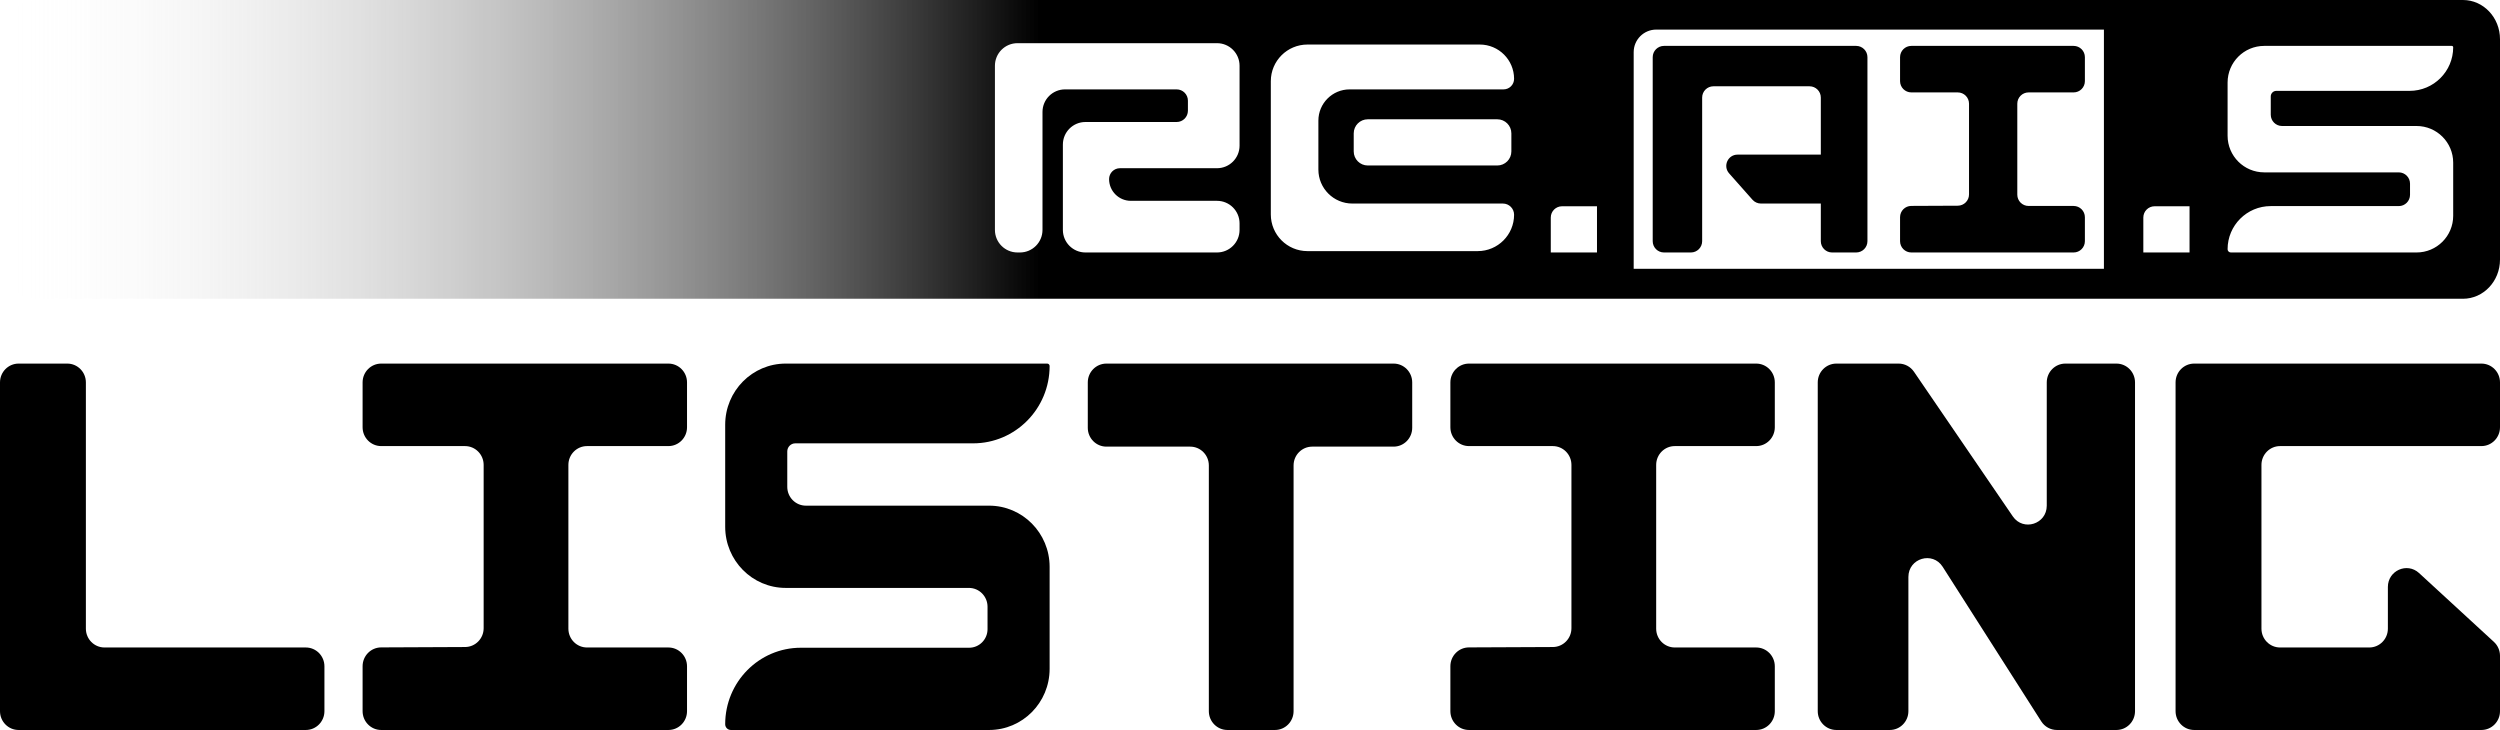
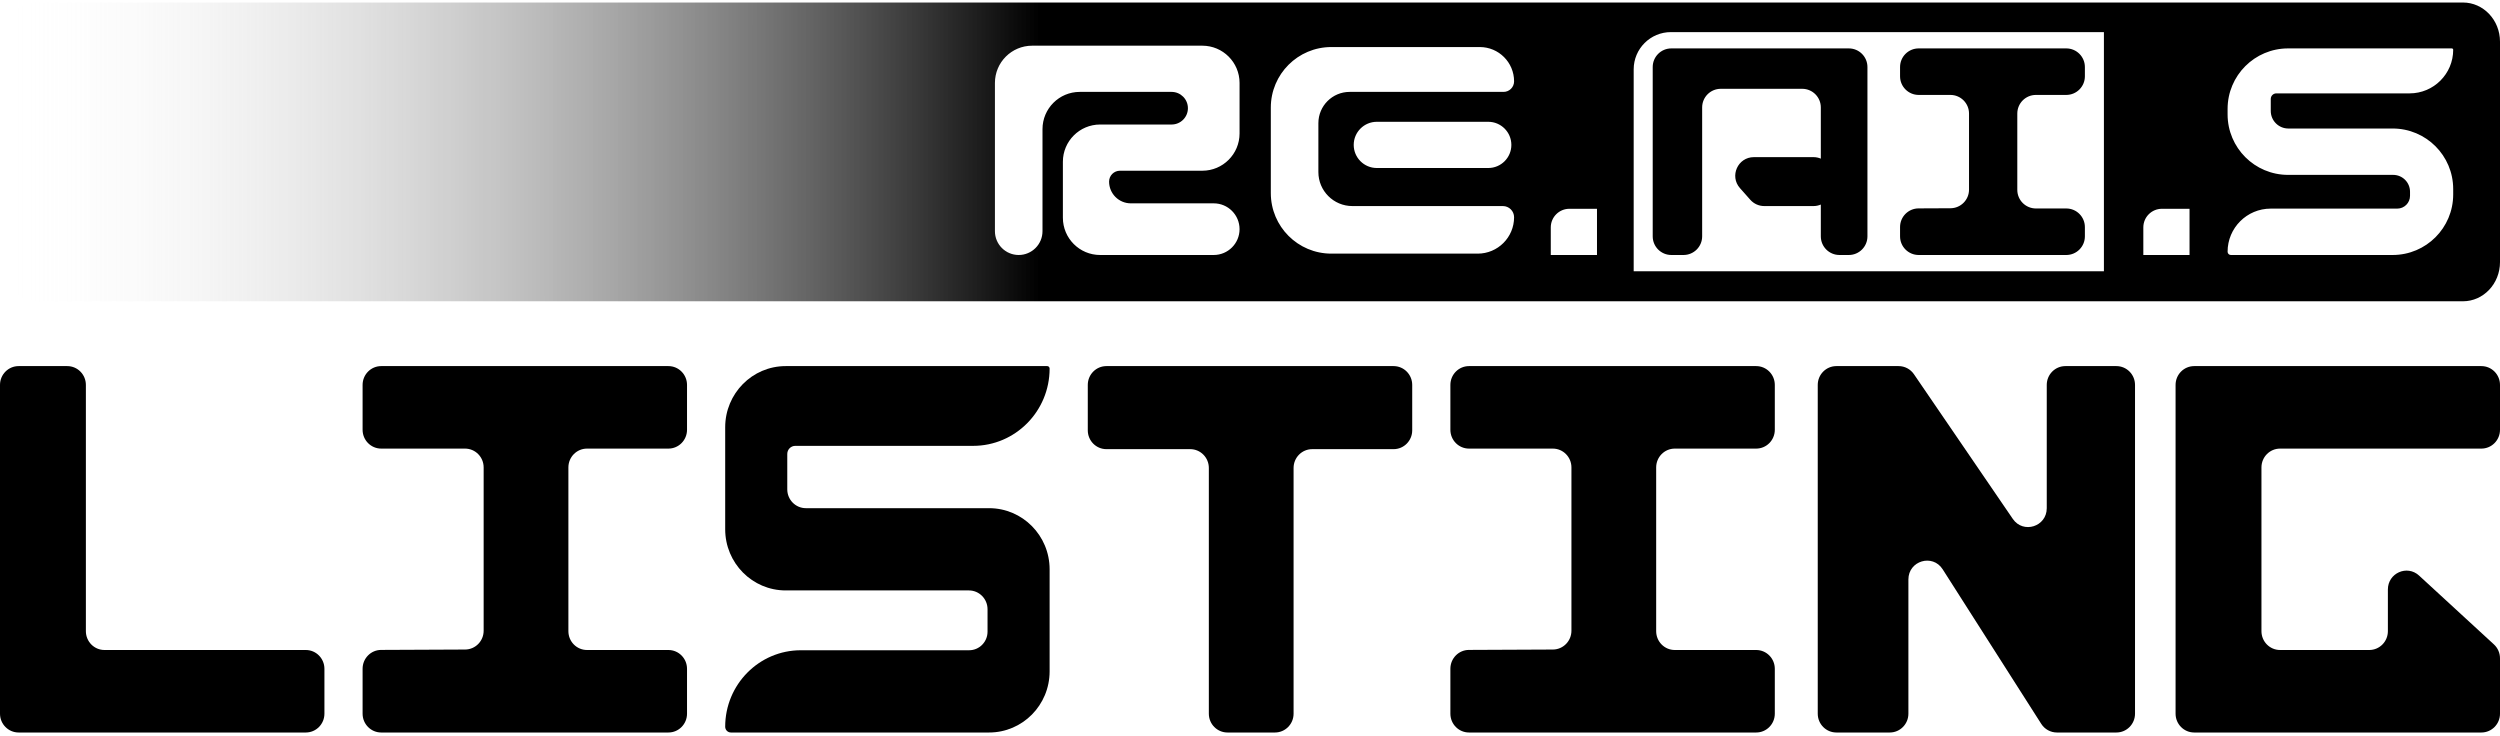
- <svg xmlns="http://www.w3.org/2000/svg" width="887" height="259" viewBox="0 0 887 259" fill="none">
-   <path d="M880.393 259H778.5C774.851 259 771.893 256.011 771.893 252.324V135.676C771.893 131.989 774.851 129 778.5 129H880.393C884.042 129 887 131.989 887 135.676V151.595C887 155.282 884.042 158.272 880.393 158.272H808.97C805.321 158.272 802.363 161.261 802.363 164.948V223.052C802.363 226.739 805.321 229.728 808.97 229.728H840.613C844.262 229.728 847.22 226.739 847.22 223.052V208.249C847.22 202.451 854.031 199.408 858.275 203.311L884.84 227.742C886.216 229.007 887 230.8 887 232.68V252.324C887 256.011 884.042 259 880.393 259Z" fill="black" />
-   <path d="M670.492 259H651.544C647.895 259 644.937 256.011 644.937 252.324V135.676C644.937 131.989 647.895 129 651.544 129H673.632C675.803 129 677.836 130.078 679.069 131.883L714.145 183.216C717.828 188.606 726.189 185.972 726.189 179.422V135.676C726.189 131.989 729.147 129 732.796 129H750.898C754.547 129 757.505 131.989 757.505 135.676V252.324C757.505 256.011 754.547 259 750.898 259H729.791C727.546 259 725.454 257.848 724.238 255.94L689.26 201.095C685.69 195.497 677.099 198.052 677.099 204.711V252.324C677.099 256.011 674.141 259 670.492 259Z" fill="black" />
-   <path d="M623.095 259H521.203C517.554 259 514.595 256.011 514.595 252.324V236.375C514.595 232.699 517.535 229.715 521.173 229.699L550.968 229.563C554.606 229.547 557.546 226.562 557.546 222.887V164.948C557.546 161.261 554.588 158.272 550.939 158.272H521.203C517.554 158.272 514.595 155.282 514.595 151.595V135.676C514.595 131.989 517.554 129 521.203 129H623.095C626.744 129 629.702 131.989 629.702 135.676V151.595C629.702 155.282 626.744 158.272 623.095 158.272H594.218C590.569 158.272 587.611 161.261 587.611 164.948V223.052C587.611 226.739 590.569 229.728 594.218 229.728H623.095C626.744 229.728 629.702 232.718 629.702 236.405V252.324C629.702 256.011 626.744 259 623.095 259Z" fill="black" />
-   <path d="M458.962 165.142V252.324C458.962 256.011 456.004 259 452.355 259H435.504C431.855 259 428.897 256.011 428.897 252.324V165.142C428.897 161.455 425.939 158.465 422.29 158.465H392.554C388.905 158.465 385.947 155.476 385.947 151.789V135.676C385.947 131.989 388.905 129 392.554 129H494.446C498.095 129 501.053 131.989 501.053 135.676V151.789C501.053 155.476 498.095 158.465 494.446 158.465H465.569C461.92 158.465 458.962 161.455 458.962 165.142Z" fill="black" />
-   <path d="M282.166 157.299H345.255C360.249 157.299 372.405 145.016 372.405 129.864C372.405 129.387 372.022 129 371.549 129H278.771C266.912 129 257.298 138.715 257.298 150.698V186.893C257.298 198.877 266.912 208.592 278.771 208.592H343.771C347.42 208.592 350.378 211.581 350.378 215.268V223.216C350.378 226.861 347.454 229.816 343.846 229.816H284.151C269.321 229.816 257.298 241.965 257.298 256.952C257.298 258.083 258.205 259 259.324 259H350.932C362.791 259 372.405 249.285 372.405 237.301V201.107C372.405 189.123 362.791 179.408 350.932 179.408H285.931C282.282 179.408 279.324 176.419 279.324 172.732V160.171C279.324 158.585 280.597 157.299 282.166 157.299Z" fill="black" />
-   <path d="M237.149 259H135.256C131.607 259 128.649 256.011 128.649 252.324V236.375C128.649 232.699 131.589 229.715 135.226 229.699L165.022 229.563C168.659 229.547 171.599 226.562 171.599 222.887V164.948C171.599 161.261 168.641 158.272 164.992 158.272H135.256C131.607 158.272 128.649 155.282 128.649 151.595V135.676C128.649 131.989 131.607 129 135.256 129H237.149C240.798 129 243.756 131.989 243.756 135.676V151.595C243.756 155.282 240.798 158.272 237.149 158.272H208.271C204.622 158.272 201.664 161.261 201.664 164.948V223.052C201.664 226.739 204.622 229.728 208.271 229.728H237.149C240.798 229.728 243.756 232.718 243.756 236.405V252.324C243.756 256.011 240.798 259 237.149 259Z" fill="black" />
-   <path d="M108.5 259H6.607C2.958 259 0 256.011 0 252.324V135.676C0 131.989 2.958 129 6.607 129H23.862C27.511 129 30.47 131.989 30.47 135.676V223.052C30.47 226.739 33.428 229.728 37.077 229.728H108.5C112.149 229.728 115.107 232.718 115.107 236.405V252.324C115.107 256.011 112.149 259 108.5 259Z" fill="black" />
-   <path d="M873.859 0C881.117 7.93321e-05 887 6.224 887 13.901V92.099C887 99.776 881.117 106 873.859 106H13.141C5.883 106 0 99.776 0 92.099V13.901C0 6.224 5.883 6.59739e-05 13.141 0H873.859ZM587.631 10.498C583.213 10.498 579.631 14.08 579.631 18.498V95.364H746.47V10.498H587.631ZM658.568 16.284C660.777 16.285 662.568 18.075 662.568 20.284V85.578C662.568 87.787 660.777 89.578 658.568 89.578H650.027C647.819 89.578 646.028 87.787 646.027 85.578V72.219H624.78C623.636 72.219 622.545 71.728 621.786 70.871L613.493 61.513C611.206 58.932 613.039 54.859 616.487 54.859H646.027V34.615C646.027 32.406 644.236 30.615 642.027 30.615H607.925C605.716 30.615 603.925 32.406 603.925 34.615V85.578C603.924 87.787 602.133 89.578 599.925 89.578H590.382C588.173 89.578 586.382 87.787 586.382 85.578V20.284C586.382 18.075 588.173 16.284 590.382 16.284H658.568ZM735.719 16.284C737.928 16.284 739.719 18.075 739.719 20.284V28.787C739.719 30.996 737.928 32.787 735.719 32.787H719.739C717.53 32.787 715.739 34.578 715.739 36.787V69.074C715.739 71.283 717.53 73.074 719.739 73.074H735.719C737.928 73.074 739.719 74.865 739.719 77.074V85.578C739.718 87.787 737.927 89.578 735.719 89.578H678.141C675.932 89.578 674.141 87.787 674.141 85.578V77.057C674.141 74.855 675.921 73.067 678.123 73.057L694.628 72.982C696.83 72.972 698.61 71.184 698.61 68.982V36.787C698.61 34.578 696.819 32.787 694.61 32.787H678.141C675.932 32.787 674.141 30.996 674.141 28.787V20.284C674.141 18.075 675.932 16.284 678.141 16.284H735.719ZM361 15.319C356.582 15.319 353 18.901 353 23.319V81.577C353 85.995 356.582 89.577 361 89.577H361.877C366.295 89.577 369.877 85.995 369.877 81.577V39.714C369.877 35.296 373.459 31.714 377.877 31.714H417.472C419.681 31.714 421.472 33.505 421.472 35.714V39.287C421.472 41.496 419.681 43.287 417.472 43.287H385.109C380.691 43.287 377.109 46.869 377.109 51.287V81.577C377.109 85.995 380.691 89.577 385.109 89.577H431.795C436.213 89.577 439.795 85.995 439.795 81.577V79.254C439.795 74.836 436.213 71.254 431.795 71.254H401.22C396.959 71.254 393.504 67.8 393.504 63.539C393.504 61.409 395.231 59.682 397.361 59.682H431.795C436.213 59.681 439.795 56.1 439.795 51.682V23.319C439.795 18.901 436.213 15.319 431.795 15.319H361ZM554.217 73.183C552.008 73.183 550.217 74.974 550.217 77.183V89.577H566.611V73.183H554.217ZM764.453 73.183C762.244 73.183 760.453 74.974 760.453 77.183V89.577H776.848V73.183H764.453ZM803.349 16.284C796.169 16.284 790.349 22.105 790.349 29.284V48.157C790.349 55.337 796.169 61.157 803.349 61.157H851.076C853.285 61.157 855.076 62.948 855.076 65.157V69.124C855.076 71.333 853.285 73.124 851.076 73.124H805.647C797.198 73.124 790.349 79.974 790.349 88.423C790.349 89.06 790.866 89.577 791.504 89.577H857.393C864.572 89.577 870.393 83.757 870.393 76.577V57.704C870.393 50.524 864.572 44.704 857.393 44.704H809.666C807.457 44.704 805.666 42.913 805.666 40.704V34.216C805.666 33.124 806.551 32.239 807.643 32.239H854.925C863.467 32.239 870.392 25.314 870.393 16.771C870.393 16.502 870.174 16.284 869.905 16.284H803.349ZM463.885 15.802C456.705 15.802 450.885 21.622 450.885 28.802V76.095C450.885 83.274 456.705 89.095 463.885 89.095H524.292C531.42 89.095 537.197 83.317 537.197 76.189C537.197 73.996 535.42 72.219 533.227 72.219H479.816C473.159 72.219 467.762 66.821 467.762 60.163V42.805C467.762 36.68 472.727 31.714 478.853 31.714H533.453C535.521 31.714 537.197 30.038 537.197 27.97C537.197 21.25 531.75 15.802 525.029 15.802H463.885ZM485.299 42.322C482.537 42.322 480.299 44.561 480.299 47.322V53.717C480.299 56.478 482.537 58.717 485.299 58.717H531.233C533.995 58.717 536.233 56.478 536.233 53.717V47.322C536.233 44.561 533.995 42.322 531.233 42.322H485.299Z" fill="url(#paint0_linear_18_563)" />
+ <svg xmlns="http://www.w3.org/2000/svg" width="537" height="158" viewBox="0 0 537 158" fill="none">
+   <path d="M533 157.342H471.313C469.104 157.342 467.313 155.532 467.313 153.3V82.68C467.313 80.448 469.104 78.638 471.313 78.638H533C535.209 78.638 537 80.448 537 82.68V92.317C537 94.55 535.209 96.359 533 96.359H489.76C487.55 96.359 485.76 98.169 485.76 100.402V135.578C485.76 137.811 487.55 139.62 489.76 139.62H508.917C511.126 139.62 512.917 137.811 512.917 135.578V126.616C512.917 123.106 517.04 121.264 519.609 123.627L535.692 138.418C536.525 139.184 537 140.269 537 141.407V153.3C537 155.532 535.209 157.342 533 157.342Z" fill="black" />
+   <path d="M405.924 157.342H394.452C392.243 157.342 390.452 155.532 390.452 153.3V82.68C390.452 80.448 392.243 78.638 394.452 78.638H407.825C409.139 78.638 410.37 79.291 411.116 80.384L432.352 111.461C434.581 114.724 439.643 113.13 439.643 109.164V82.68C439.643 80.448 441.434 78.638 443.643 78.638H454.602C456.811 78.638 458.602 80.448 458.602 82.68V153.3C458.602 155.532 456.811 157.342 454.602 157.342H441.824C440.465 157.342 439.198 156.644 438.462 155.489L417.286 122.285C415.125 118.896 409.924 120.443 409.924 124.475V153.3C409.924 155.532 408.133 157.342 405.924 157.342Z" fill="black" />
+   <path d="M377.229 157.342H315.542C313.333 157.342 311.542 155.532 311.542 153.3V143.644C311.542 141.419 313.322 139.612 315.524 139.602L333.563 139.52C335.765 139.51 337.545 137.704 337.545 135.478V100.402C337.545 98.169 335.754 96.359 333.545 96.359H315.542C313.333 96.359 311.542 94.55 311.542 92.317V82.68C311.542 80.448 313.333 78.638 315.542 78.638H377.229C379.438 78.638 381.229 80.448 381.229 82.68V92.317C381.229 94.55 379.438 96.359 377.229 96.359H359.746C357.537 96.359 355.746 98.169 355.746 100.402V135.578C355.746 137.811 357.537 139.62 359.746 139.62H377.229C379.438 139.62 381.229 141.43 381.229 143.662V153.3C381.229 155.532 379.438 157.342 377.229 157.342Z" fill="black" />
+   <path d="M277.861 100.519V153.3C277.861 155.532 276.07 157.342 273.861 157.342H263.659C261.45 157.342 259.659 155.532 259.659 153.3V100.519C259.659 98.287 257.868 96.477 255.659 96.477H237.656C235.447 96.477 233.656 94.667 233.656 92.435V82.68C233.656 80.448 235.447 78.638 237.656 78.638H299.344C301.553 78.638 303.344 80.448 303.344 82.68V92.435C303.344 94.667 301.553 96.477 299.344 96.477H281.861C279.652 96.477 277.861 98.287 277.861 100.519Z" fill="black" />
+   <path d="M170.827 95.771H209.021C218.099 95.771 225.458 88.335 225.458 79.161C225.458 78.872 225.226 78.638 224.94 78.638H168.771C161.591 78.638 155.771 84.52 155.771 91.775V113.687C155.771 120.943 161.591 126.824 168.771 126.824H208.123C210.332 126.824 212.123 128.634 212.123 130.866V135.677C212.123 137.884 210.352 139.674 208.168 139.674H172.029C163.05 139.674 155.771 147.029 155.771 156.102C155.771 156.787 156.32 157.342 156.998 157.342H212.458C219.638 157.342 225.458 151.46 225.458 144.205V122.292C225.458 115.037 219.638 109.156 212.458 109.156H173.106C170.897 109.156 169.106 107.346 169.106 105.114V97.51C169.106 96.549 169.877 95.771 170.827 95.771Z" fill="black" />
+   <path d="M143.573 157.342H81.885C79.676 157.342 77.885 155.532 77.885 153.3V143.644C77.885 141.419 79.665 139.612 81.868 139.602L99.906 139.52C102.108 139.51 103.888 137.704 103.888 135.478V100.402C103.888 98.169 102.097 96.359 99.888 96.359H81.885C79.676 96.359 77.885 94.55 77.885 92.317V82.68C77.885 80.448 79.676 78.638 81.885 78.638H143.573C145.782 78.638 147.573 80.448 147.573 82.68V92.317C147.573 94.55 145.782 96.359 143.573 96.359H126.09C123.881 96.359 122.09 98.169 122.09 100.402V135.578C122.09 137.811 123.881 139.62 126.09 139.62H143.573C145.782 139.62 147.573 141.43 147.573 143.662V153.3C147.573 155.532 145.782 157.342 143.573 157.342Z" fill="black" />
+   <path d="M65.687 157.342H4C1.791 157.342 0 155.532 0 153.3V82.68C0 80.448 1.791 78.638 4 78.638H14.447C16.656 78.638 18.447 80.448 18.447 82.68V135.578C18.447 137.811 20.237 139.62 22.447 139.62H65.687C67.896 139.62 69.687 141.43 69.687 143.662V153.3C69.687 155.532 67.896 157.342 65.687 157.342Z" fill="black" />
+   <path d="M529.045 0.54C533.438 0.54 537 4.308 537 8.956V56.298C537 60.946 533.438 64.714 529.045 64.714H7.955C3.562 64.714 0 60.946 0 56.298V8.956C0 4.308 3.562 0.54 7.955 0.54H529.045ZM358.915 6.896C354.497 6.896 350.915 10.477 350.915 14.896V58.274H451.921V6.896H358.915ZM221.71 9.814C217.292 9.815 213.71 13.396 213.71 17.814V49.662C213.71 52.484 215.998 54.772 218.819 54.772C221.641 54.771 223.928 52.483 223.928 49.662V27.74C223.928 23.322 227.509 19.74 231.928 19.74H251.66C253.595 19.74 255.164 21.308 255.164 23.243C255.164 25.178 253.595 26.746 251.66 26.746H236.307C231.888 26.746 228.307 30.328 228.307 34.746V46.772C228.307 51.19 231.888 54.772 236.307 54.772H260.71C263.773 54.772 266.257 52.288 266.257 49.225C266.257 46.161 263.773 43.678 260.71 43.678H242.902C240.323 43.678 238.232 41.586 238.232 39.007C238.233 37.717 239.278 36.672 240.567 36.672H258.257C262.675 36.672 266.257 33.09 266.257 28.672V17.814C266.257 13.396 262.675 9.814 258.257 9.814H221.71ZM337.107 44.846C334.898 44.846 333.107 46.637 333.107 48.846V54.772H343.033V44.846H337.107ZM397.126 10.398C399.335 10.398 401.126 12.189 401.126 14.398V50.772C401.126 52.98 399.335 54.772 397.126 54.772H395.112C392.903 54.771 391.112 52.98 391.112 50.772V43.938C390.628 44.145 390.096 44.262 389.536 44.262H378.959C377.815 44.262 376.725 43.772 375.966 42.915L373.742 40.405C371.455 37.824 373.287 33.753 376.735 33.753H389.536C390.096 33.753 390.629 33.868 391.112 34.076V23.075C391.112 20.866 389.321 19.075 387.112 19.075H369.623C367.414 19.075 365.623 20.866 365.623 23.075V50.772C365.623 52.98 363.832 54.771 361.623 54.772H359.002C356.793 54.771 355.002 52.98 355.002 50.772V14.398C355.002 12.19 356.793 10.399 359.002 10.398H397.126ZM443.834 10.398C446.043 10.398 447.834 12.189 447.834 14.398V16.39C447.834 18.599 446.043 20.39 443.834 20.39H437.316C435.107 20.39 433.317 22.181 433.316 24.39V40.78C433.317 42.989 435.107 44.78 437.316 44.78H443.834C446.043 44.78 447.834 46.571 447.834 48.78V50.772C447.834 52.98 446.043 54.772 443.834 54.772H412.133C409.924 54.772 408.133 52.98 408.133 50.772V48.762C408.133 46.56 409.912 44.772 412.114 44.762L418.965 44.731C421.167 44.721 422.946 42.933 422.946 40.731V24.39C422.946 22.181 421.155 20.39 418.946 20.39H412.133C409.924 20.39 408.133 18.599 408.133 16.39V14.398C408.133 12.189 409.924 10.399 412.133 10.398H443.834ZM464.387 44.846C462.178 44.846 460.387 46.637 460.387 48.846V54.772H470.312V44.846H464.387ZM491.486 10.398C484.307 10.398 478.486 16.219 478.486 23.398V24.565C478.486 31.745 484.307 37.565 491.486 37.565H514.051C516.051 37.566 517.673 39.187 517.673 41.188V42.06C517.673 43.579 516.441 44.809 514.923 44.81H487.748C482.633 44.81 478.486 48.957 478.486 54.072C478.486 54.458 478.8 54.772 479.186 54.772H513.946C521.126 54.771 526.946 48.951 526.946 41.772V40.605C526.946 33.425 521.126 27.605 513.946 27.605H491.532C489.449 27.604 487.76 25.915 487.76 23.831V21.255C487.76 20.594 488.295 20.058 488.956 20.058H517.581C522.753 20.058 526.946 15.865 526.946 10.693C526.946 10.531 526.814 10.399 526.651 10.398H491.486ZM285.971 10.106C278.791 10.107 272.971 15.927 272.971 23.106V41.48C272.971 48.659 278.791 54.479 285.971 54.48H317.412C321.727 54.48 325.226 50.981 325.226 46.666C325.226 45.338 324.149 44.262 322.821 44.262H290.486C286.456 44.262 283.189 40.994 283.188 36.964V26.454C283.189 22.746 286.194 19.74 289.902 19.74H322.959C324.211 19.74 325.225 18.725 325.226 17.474C325.226 13.405 321.927 10.106 317.858 10.106H285.971ZM295.741 26.162C293 26.162 290.778 28.384 290.778 31.125C290.778 33.866 293 36.088 295.741 36.088H319.679C322.42 36.088 324.642 33.866 324.642 31.125C324.641 28.384 322.419 26.162 319.679 26.162H295.741Z" fill="url(#paint0_linear_25_2)" />
  <defs>
-     <linearGradient id="paint0_linear_18_563" x1="0" y1="53" x2="369" y2="53" gradientUnits="userSpaceOnUse">
+     <linearGradient id="paint0_linear_25_2" x1="0" y1="32.627" x2="223.397" y2="32.627" gradientUnits="userSpaceOnUse">
      <stop stop-color="white" stop-opacity="0" />
      <stop offset="1" />
    </linearGradient>
  </defs>
</svg>
